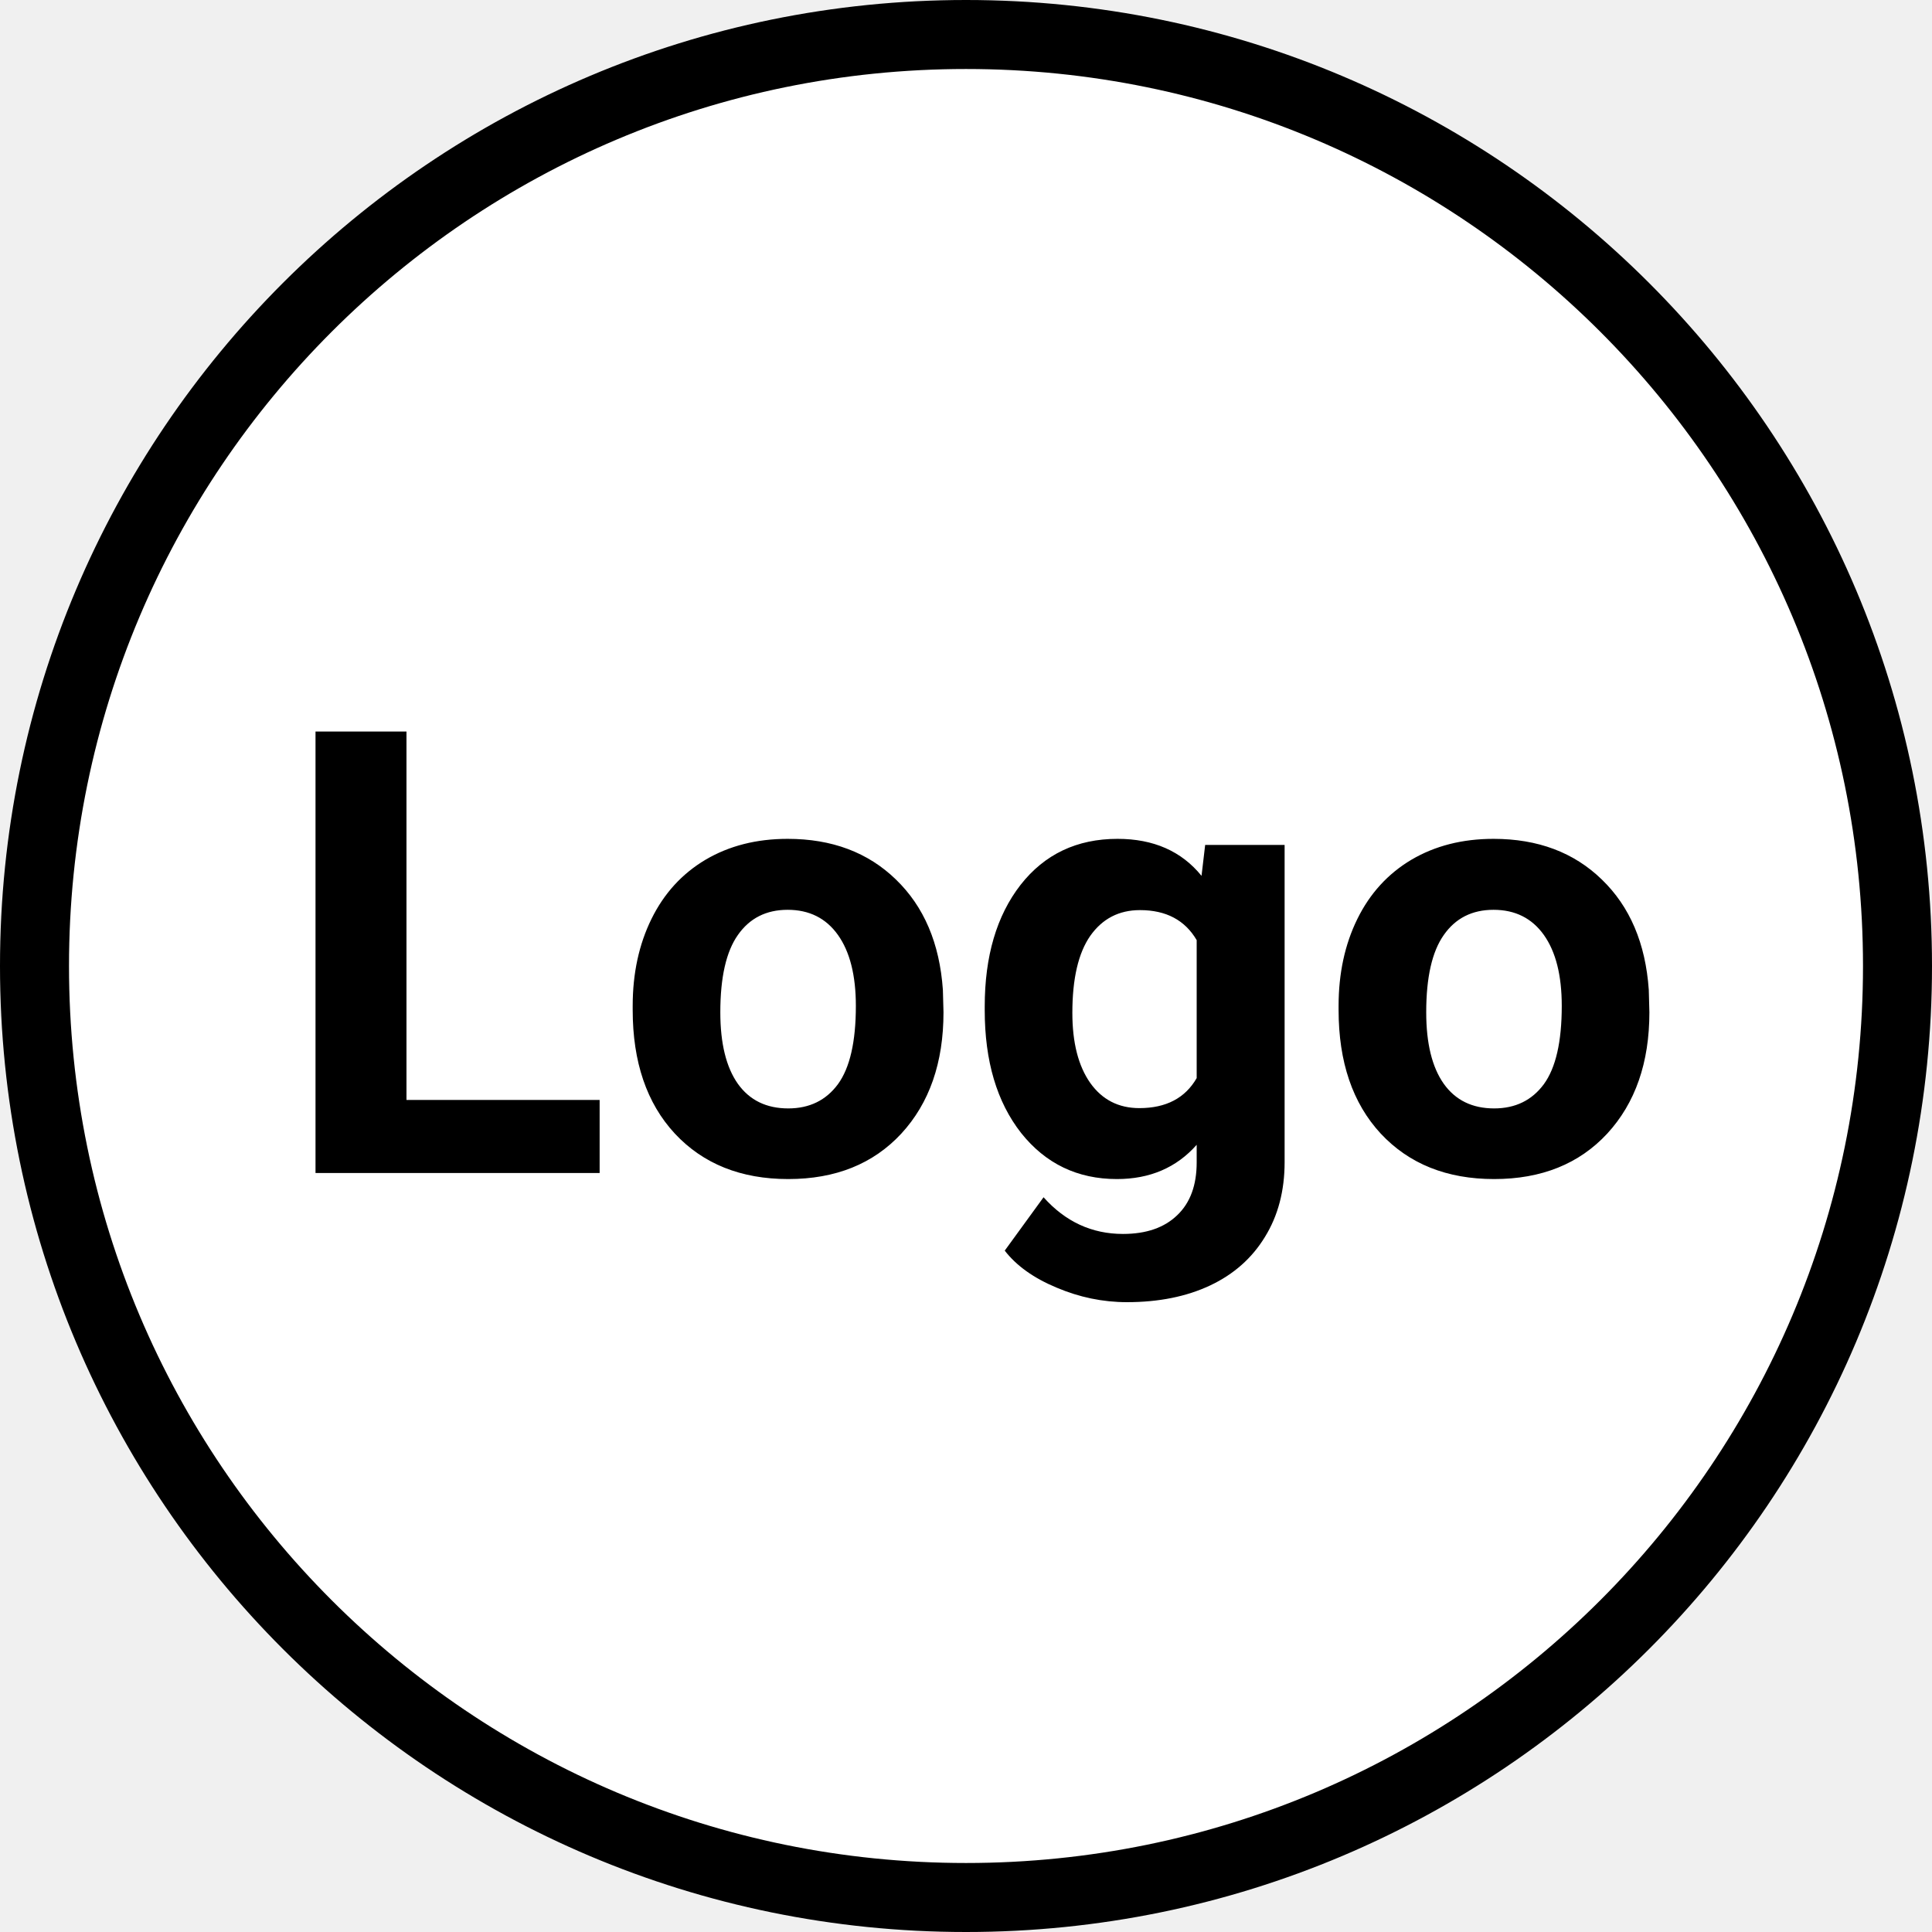
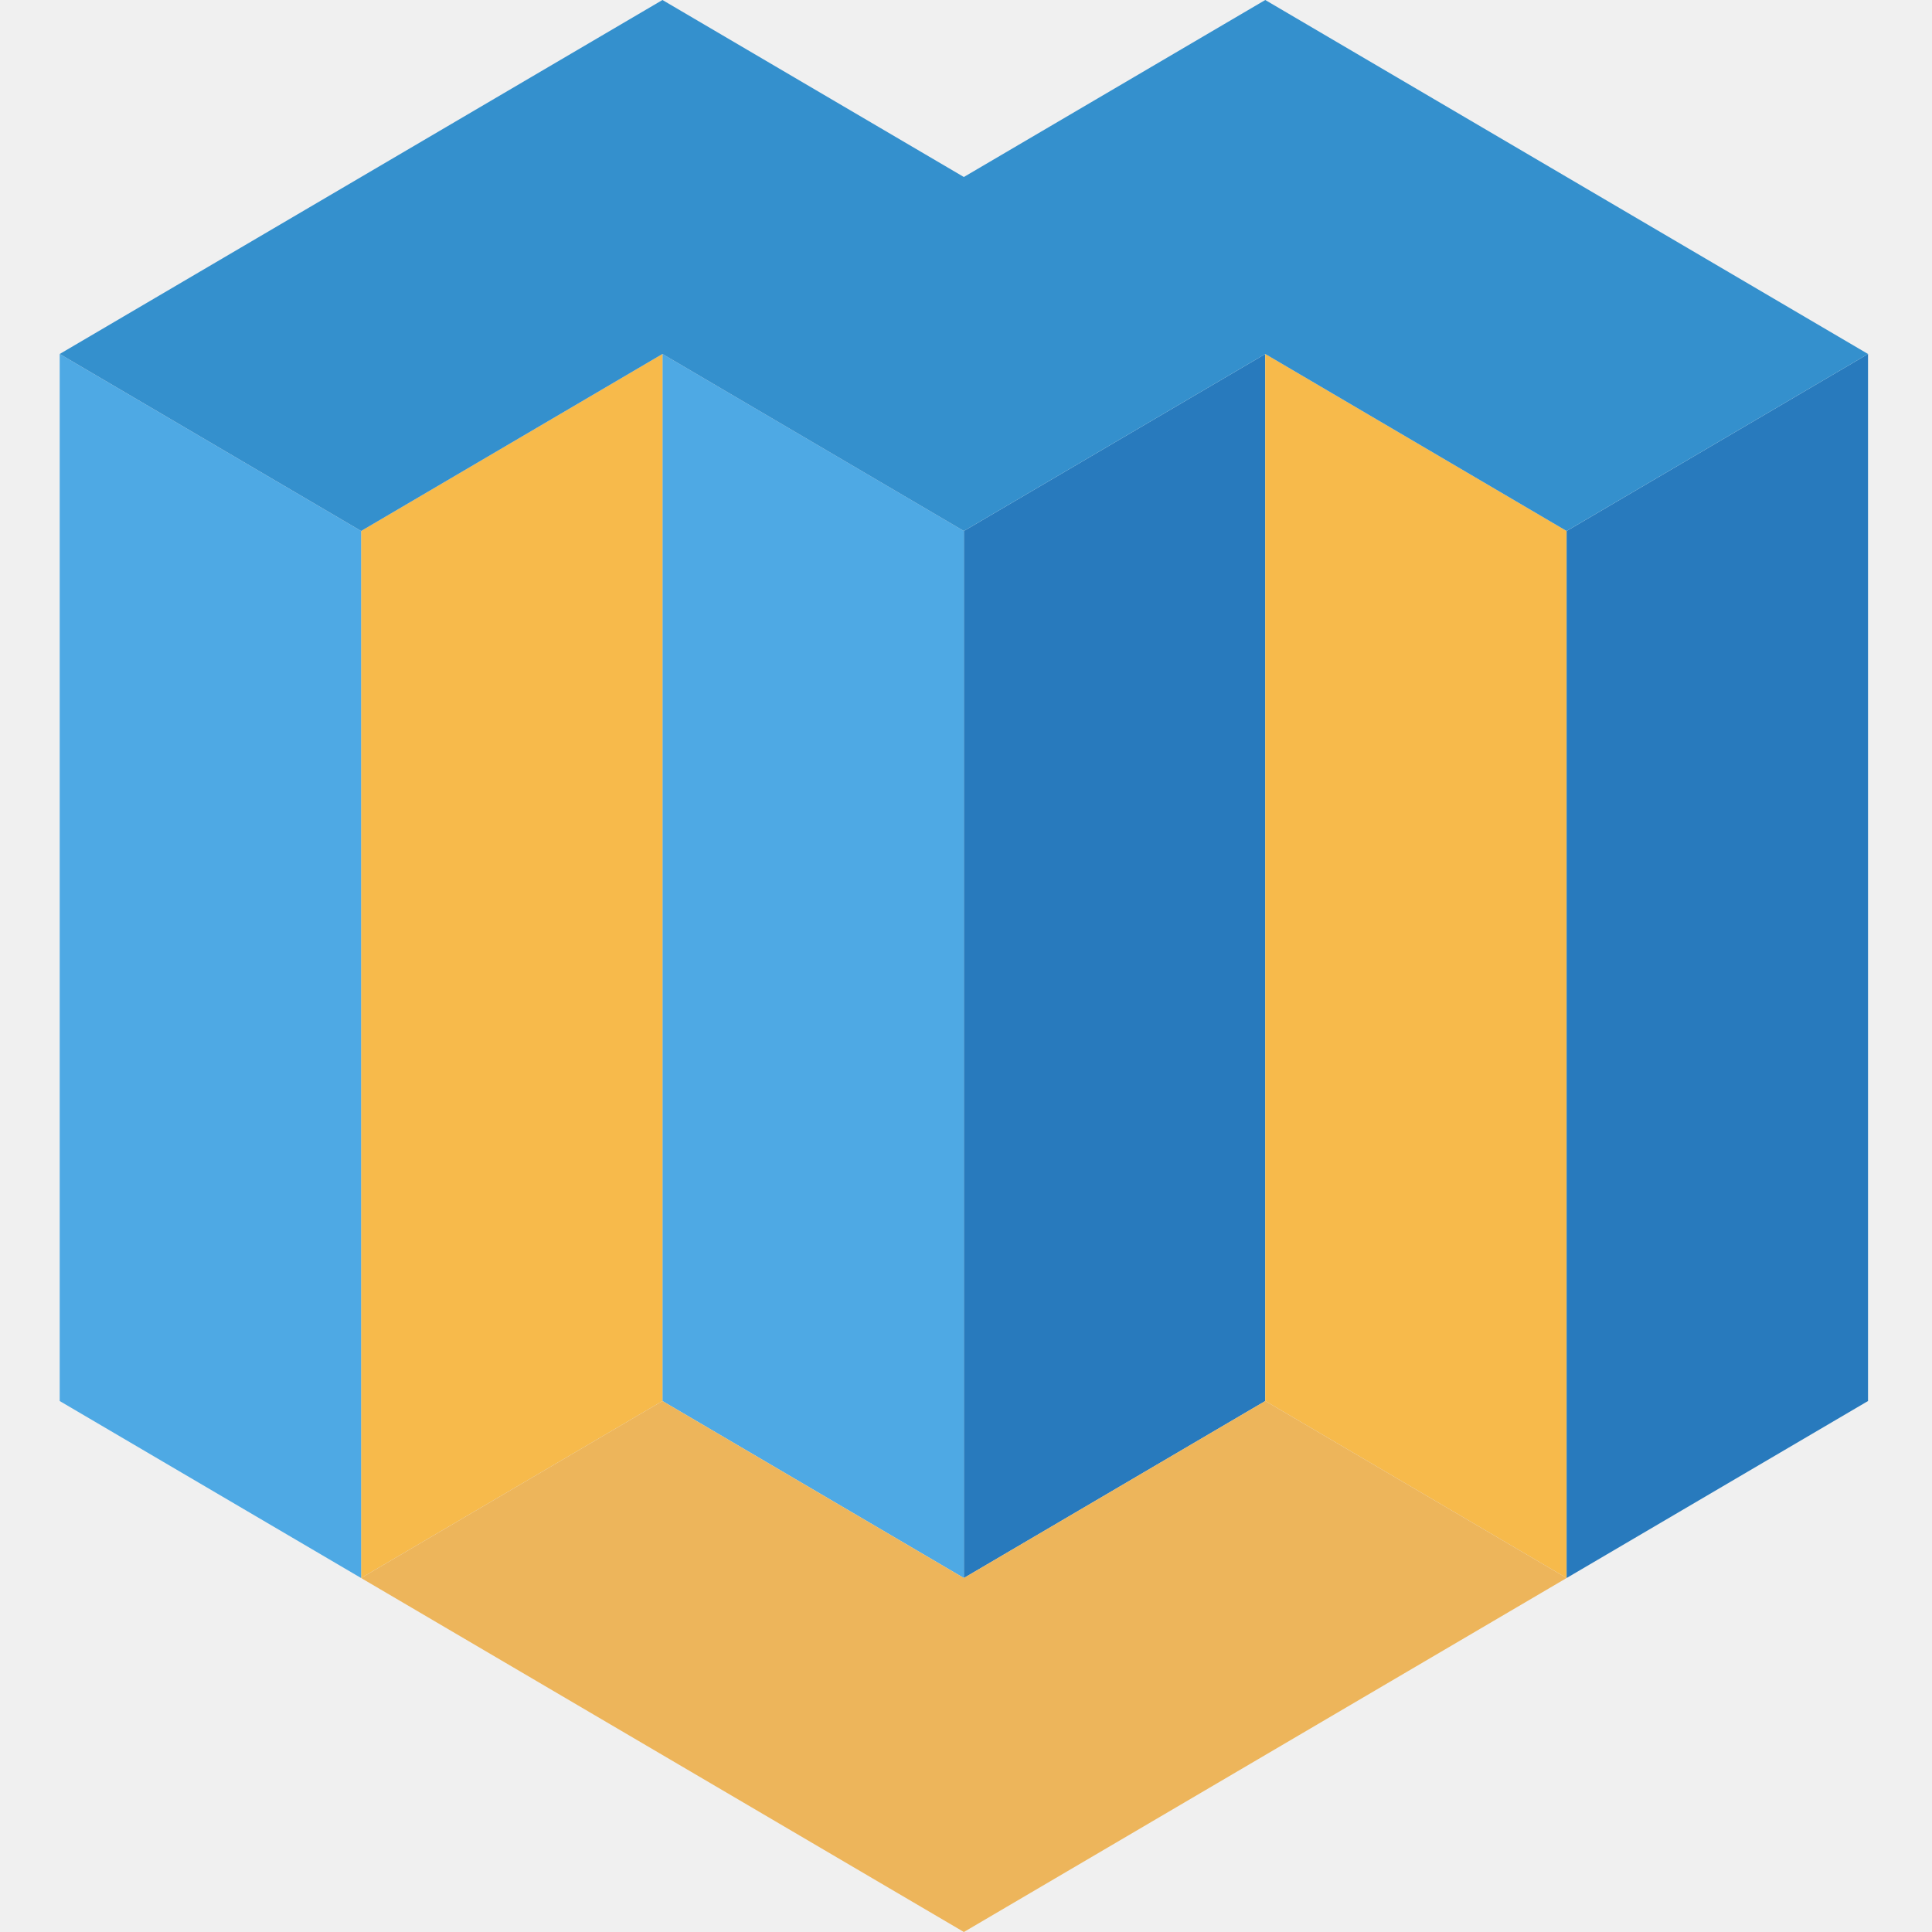
- <svg xmlns="http://www.w3.org/2000/svg" width="140" height="140" viewBox="0 0 140 140" fill="none">
-   <circle cx="70" cy="70" r="67.5" fill="white" stroke="black" stroke-width="5" />
-   <path d="M29.455 79.705H43.452V85H22.863V53.008H29.455V79.705ZM45.847 72.893C45.847 70.535 46.301 68.433 47.209 66.587C48.117 64.741 49.421 63.313 51.12 62.302C52.834 61.291 54.819 60.786 57.075 60.786C60.283 60.786 62.898 61.768 64.919 63.73C66.955 65.693 68.09 68.359 68.325 71.728L68.369 73.355C68.369 77.002 67.351 79.932 65.314 82.144C63.278 84.341 60.546 85.439 57.119 85.439C53.691 85.439 50.952 84.341 48.901 82.144C46.865 79.946 45.847 76.958 45.847 73.179V72.893ZM52.197 73.355C52.197 75.61 52.622 77.339 53.471 78.54C54.321 79.727 55.537 80.32 57.119 80.32C58.657 80.32 59.858 79.734 60.722 78.562C61.586 77.376 62.019 75.486 62.019 72.893C62.019 70.681 61.586 68.967 60.722 67.751C59.858 66.536 58.642 65.928 57.075 65.928C55.522 65.928 54.321 66.536 53.471 67.751C52.622 68.953 52.197 70.82 52.197 73.355ZM71.357 72.937C71.357 69.29 72.221 66.353 73.95 64.126C75.693 61.899 78.037 60.786 80.981 60.786C83.588 60.786 85.617 61.68 87.067 63.467L87.331 61.226H93.088V84.209C93.088 86.289 92.612 88.098 91.66 89.636C90.722 91.174 89.397 92.346 87.683 93.152C85.969 93.957 83.962 94.36 81.662 94.36C79.919 94.36 78.22 94.009 76.564 93.306C74.909 92.617 73.657 91.724 72.807 90.625L75.62 86.758C77.202 88.53 79.121 89.416 81.376 89.416C83.061 89.416 84.372 88.962 85.31 88.054C86.247 87.161 86.716 85.886 86.716 84.231V82.957C85.251 84.612 83.325 85.439 80.937 85.439C78.081 85.439 75.766 84.326 73.994 82.1C72.236 79.858 71.357 76.892 71.357 73.201V72.937ZM77.707 73.398C77.707 75.552 78.139 77.244 79.003 78.474C79.868 79.69 81.054 80.298 82.563 80.298C84.497 80.298 85.881 79.573 86.716 78.123V68.125C85.866 66.675 84.497 65.95 82.607 65.95C81.084 65.95 79.882 66.572 79.003 67.817C78.139 69.062 77.707 70.923 77.707 73.398ZM96.999 72.893C96.999 70.535 97.453 68.433 98.361 66.587C99.269 64.741 100.573 63.313 102.272 62.302C103.986 61.291 105.971 60.786 108.227 60.786C111.435 60.786 114.05 61.768 116.071 63.73C118.107 65.693 119.243 68.359 119.477 71.728L119.521 73.355C119.521 77.002 118.503 79.932 116.467 82.144C114.431 84.341 111.699 85.439 108.271 85.439C104.843 85.439 102.104 84.341 100.053 82.144C98.017 79.946 96.999 76.958 96.999 73.179V72.893ZM103.349 73.355C103.349 75.61 103.774 77.339 104.624 78.54C105.473 79.727 106.689 80.32 108.271 80.32C109.809 80.32 111.01 79.734 111.875 78.562C112.739 77.376 113.171 75.486 113.171 72.893C113.171 70.681 112.739 68.967 111.875 67.751C111.01 66.536 109.794 65.928 108.227 65.928C106.674 65.928 105.473 66.536 104.624 67.751C103.774 68.953 103.349 70.82 103.349 73.355Z" fill="black" />
+ <svg xmlns="http://www.w3.org/2000/svg" width="116" height="116" viewBox="0 0 116 116" fill="none">
+   <path d="M57.871 31.881L75.968 21.254V84.119L57.871 94.746V31.881Z" fill="#287ABD" />
+   <path d="M57.872 94.746L39.775 84.119V21.254L57.872 31.881V94.746Z" fill="#4EA9E4" />
+   <path d="M94.062 94.746L75.968 84.119V21.254L94.062 31.881V94.746Z" fill="#F7BA4B" />
+   <path d="M21.68 31.882V31.881V94.746L39.775 84.119V21.254L21.68 31.881V31.882Z" fill="#F7BA4B" />
+   <path d="M3.585 21.255V84.12L21.681 94.747V31.882L3.585 21.255Z" fill="#4EA9E4" />
+   <path d="M75.968 84.119L94.062 94.746L57.873 116L21.681 94.746L39.775 84.119L57.871 94.746L75.968 84.119Z" fill="#EDB55B" />
+   <path d="M112.159 21.254V84.119L94.063 94.746V31.881L112.159 21.254Z" fill="#287ABD" />
+   <path d="M75.968 21.254L57.871 31.881L39.775 21.254L21.681 31.881L3.585 21.254L39.775 0L57.871 10.627L75.968 0L112.159 21.254L94.061 31.881L75.968 21.254Z" fill="#3490CD" />
</svg>
